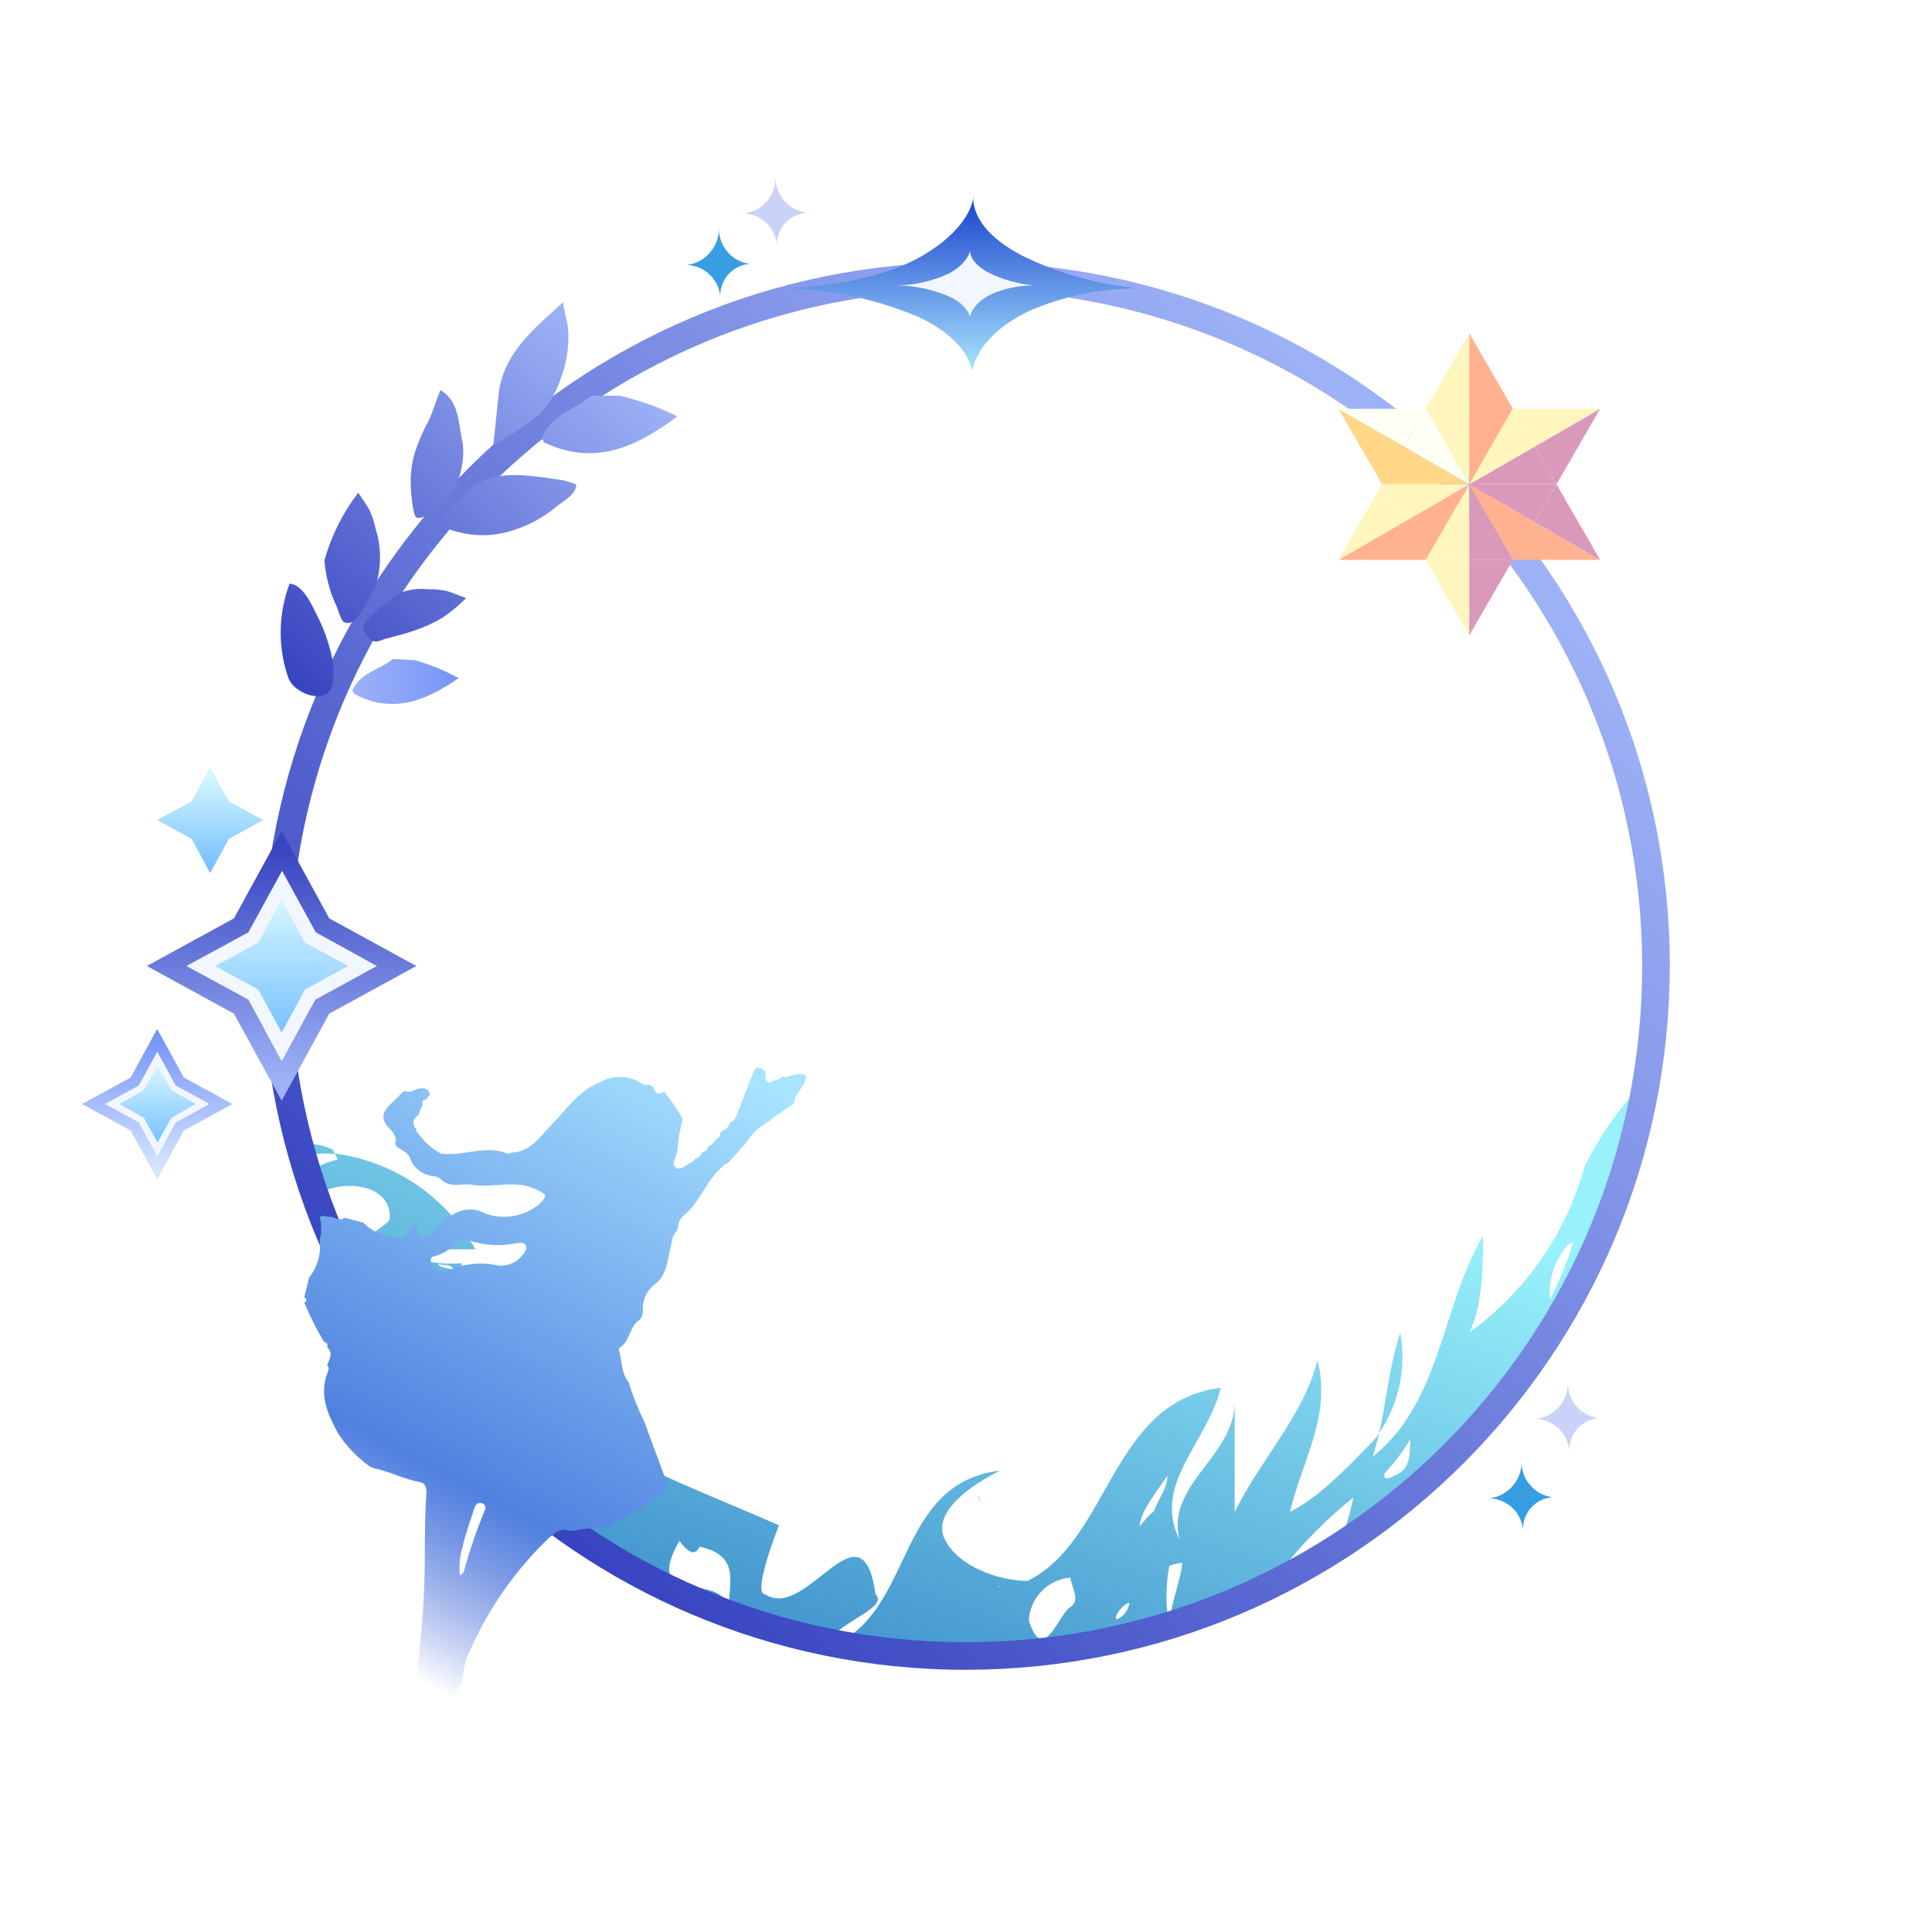
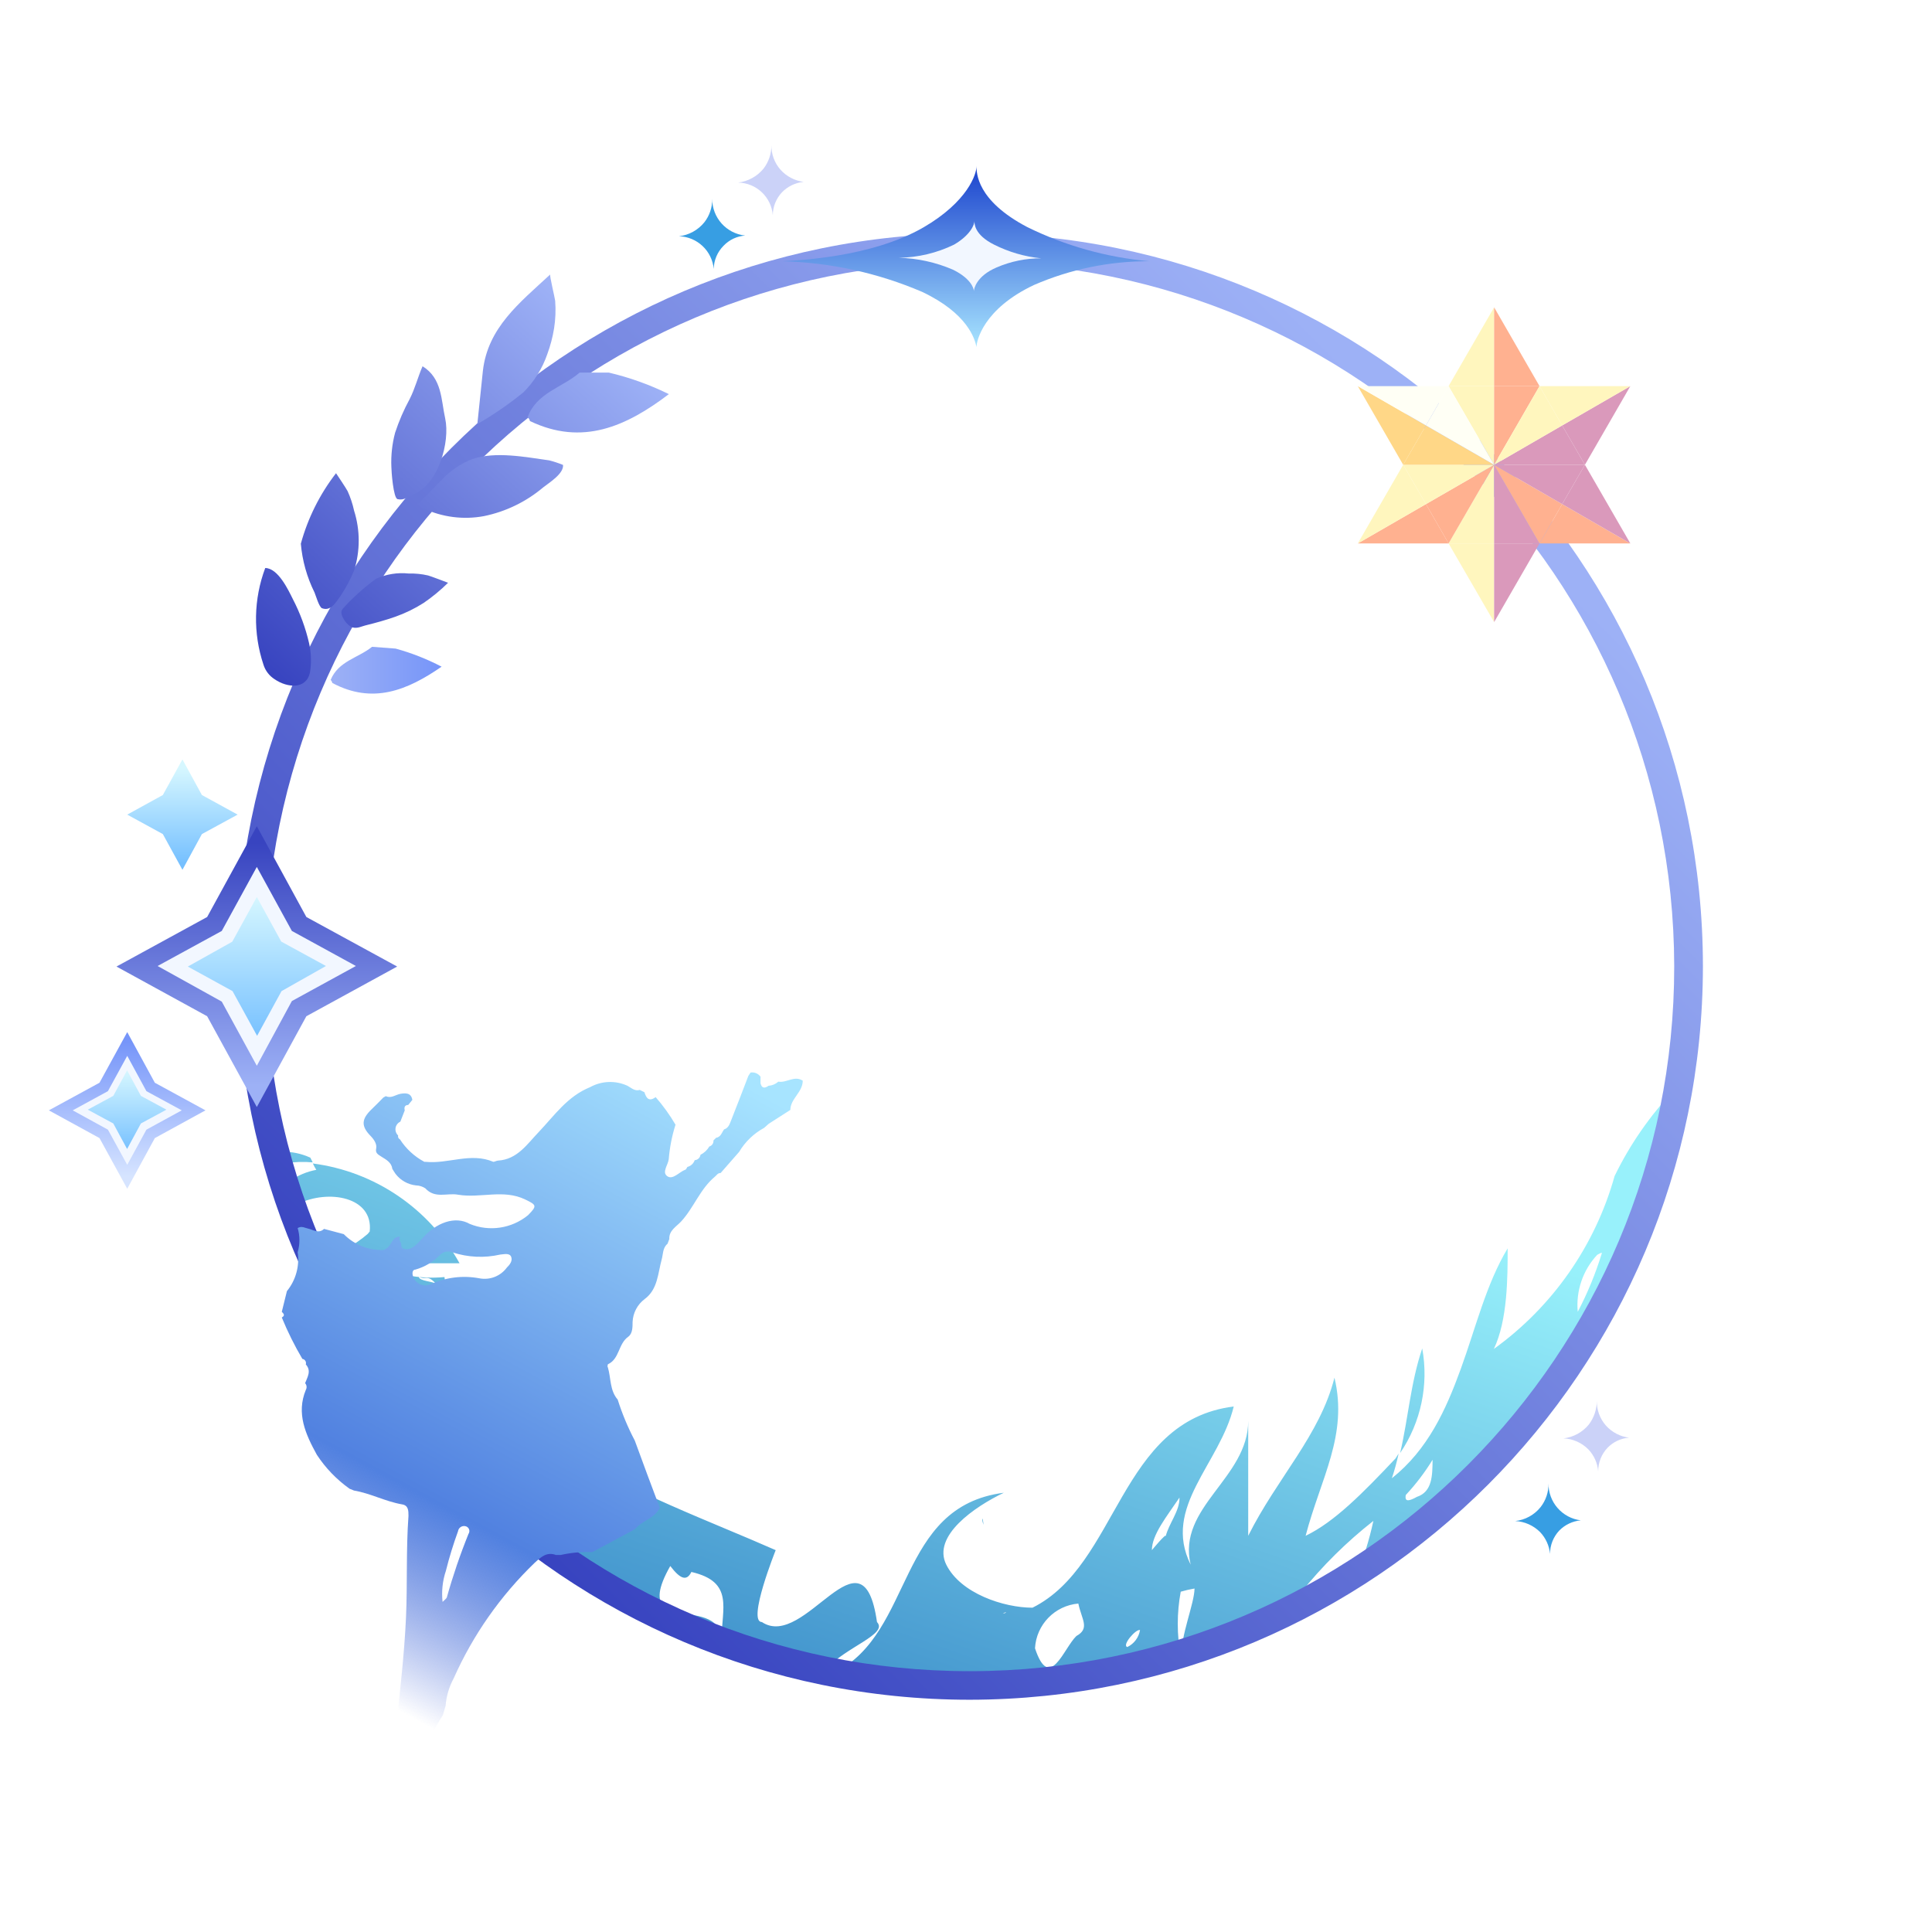
<svg xmlns="http://www.w3.org/2000/svg" xmlns:xlink="http://www.w3.org/1999/xlink" id="图层_1" data-name="图层 1" viewBox="0 0 140 140">
  <defs>
-     <linearGradient id="未命名的渐变_418" data-name="未命名的渐变 418" x1="72.53" y1="77.12" x2="55.28" y2="127.01" gradientUnits="userSpaceOnUse">
+     <linearGradient id="未命名的渐变_418" data-name="未命名的渐变 418" x1="72.91" y1="77.46" x2="54.93" y2="129.43" gradientUnits="userSpaceOnUse">
      <stop offset="0" stop-color="#98f1fb" />
      <stop offset="1" stop-color="#3384c5" />
    </linearGradient>
-     <linearGradient id="未命名的渐变_416" data-name="未命名的渐变 416" x1="104.11" y1="35.89" x2="34.78" y2="105.22" gradientUnits="userSpaceOnUse">
+     <linearGradient id="未命名的渐变_416" data-name="未命名的渐变 416" x1="105.81" y1="34.5" x2="33.58" y2="106.73" gradientUnits="userSpaceOnUse">
      <stop offset="0" stop-color="#9db1f6" />
      <stop offset="1" stop-color="#3844c0" />
    </linearGradient>
-     <linearGradient id="未命名的渐变_431" data-name="未命名的渐变 431" x1="48.3" y1="74.91" x2="24.56" y2="118.64" gradientUnits="userSpaceOnUse">
+     <linearGradient id="未命名的渐变_431" data-name="未命名的渐变 431" x1="47.66" y1="75.16" x2="22.94" y2="120.72" gradientUnits="userSpaceOnUse">
      <stop offset="0" stop-color="#a7e4ff" />
      <stop offset="0.72" stop-color="#5181e0" />
      <stop offset="1" stop-color="#1a42cd" stop-opacity="0" />
    </linearGradient>
-     <linearGradient id="未命名的渐变_417" data-name="未命名的渐变 417" x1="69.73" y1="26.91" x2="69.73" y2="14.25" gradientUnits="userSpaceOnUse">
+     <linearGradient id="未命名的渐变_417" data-name="未命名的渐变 417" x1="69.99" y1="25.15" x2="69.99" y2="11.96" gradientUnits="userSpaceOnUse">
      <stop offset="0" stop-color="#a7e4ff" />
      <stop offset="1" stop-color="#1a42cd" />
    </linearGradient>
-     <linearGradient id="未命名的渐变_416-2" x1="37.39" y1="25.7" x2="14.01" y2="49.08" gradientTransform="translate(5.42 1.43) rotate(-2.53)" xlink:href="#未命名的渐变_416" />
-     <linearGradient id="未命名的渐变_416-3" x1="20.41" y1="78.25" x2="20.41" y2="61.4" xlink:href="#未命名的渐变_416" />
-     <linearGradient id="未命名的渐变_413" data-name="未命名的渐变 413" x1="19.59" y1="-242.17" x2="19.59" y2="-252.28" gradientTransform="translate(40 -177.12) rotate(180)" gradientUnits="userSpaceOnUse">
+     <linearGradient id="未命名的渐变_416-2" x1="36.65" y1="23.85" x2="12.3" y2="48.2" gradientTransform="translate(5.42 1.43) rotate(-2.53)" xlink:href="#未命名的渐变_416" />
+     <linearGradient id="未命名的渐变_416-3" x1="18.61" y1="78.64" x2="18.61" y2="61.09" xlink:href="#未命名的渐变_416" />
+     <linearGradient id="未命名的渐变_413" data-name="未命名的渐变 413" x1="21.39" y1="-242.01" x2="21.39" y2="-252.54" gradientTransform="translate(40 -177.12) rotate(180)" gradientUnits="userSpaceOnUse">
      <stop offset="0" stop-color="#d6f7ff" />
      <stop offset="1" stop-color="#76c0ff" />
    </linearGradient>
-     <linearGradient id="未命名的渐变_415" data-name="未命名的渐变 415" x1="25.52" y1="49.39" x2="33.24" y2="49.39" gradientUnits="userSpaceOnUse">
+     <linearGradient id="未命名的渐变_415" data-name="未命名的渐变 415" x1="23.94" y1="48.57" x2="31.98" y2="48.57" gradientUnits="userSpaceOnUse">
      <stop offset="0" stop-color="#9db1f6" />
      <stop offset="1" stop-color="#7695f9" />
    </linearGradient>
-     <linearGradient id="未命名的渐变_413-2" x1="24.77" y1="-233.31" x2="24.77" y2="-239.93" xlink:href="#未命名的渐变_413" />
-     <linearGradient id="未命名的渐变_414" data-name="未命名的渐变 414" x1="11.4" y1="84.61" x2="11.4" y2="75.21" gradientUnits="userSpaceOnUse">
+     <linearGradient id="未命名的渐变_413-2" x1="26.78" y1="-232.77" x2="26.78" y2="-239.67" xlink:href="#未命名的渐变_413" />
+     <linearGradient id="未命名的渐变_414" data-name="未命名的渐变 414" x1="9.22" y1="85.26" x2="9.22" y2="75.47" gradientUnits="userSpaceOnUse">
      <stop offset="0" stop-color="#d6e4ff" />
      <stop offset="1" stop-color="#7695f9" />
    </linearGradient>
-     <linearGradient id="未命名的渐变_413-3" x1="28.6" y1="-254.36" x2="28.6" y2="-260" xlink:href="#未命名的渐变_413" />
+     <linearGradient id="未命名的渐变_413-3" x1="30.78" y1="-254.71" x2="30.78" y2="-260.58" xlink:href="#未命名的渐变_413" />
  </defs>
-   <path d="M99.94,103.84c.56-2.43.72-4.86,1.53-7.28A9.84,9.84,0,0,1,99.94,103.84ZM52,116.45l.76.3c-.06-1.64-1.83-1.57-3.08-1.86l.32.16C50.76,115,51.37,115.64,52,116.45Zm8,2.43a48.54,48.54,0,0,1-7.2-2.13c0-2.13.89-4-2.1-4.67-.33.66-.77.5-1.47-.42-.9,1.58-.89,2.37-.46,2.8-.78-.33-1.49-.55-.84.13A50.12,50.12,0,0,1,24.78,90.31a8.31,8.31,0,0,0,3.3-1.74l.15-.17c.26-2.42-2.91-3-5-2-.19-.54-.38-1.07-.55-1.62a5,5,0,0,1,1.81-.75,3.49,3.49,0,0,1-.24-.44,13.66,13.66,0,0,1,10.2,6.94h-6a9,9,0,0,0,5,1c1,11,14,15,23,19,0,0-2,5-1,5,3,2,7-7,8,0C64.35,116.44,61.36,117.32,59.94,118.88Zm-27-26.8c-.63-.7-.69-.26-1.21-.51C31.7,91.89,32.74,91.89,32.89,92.08Zm10,18.51c-.74-.91-1-.7-1.19-.14C41.55,110.84,42.51,110.5,42.92,110.59ZM117.49,87c-.8,1.41-1.44,2.62-1.17,2.9a50.06,50.06,0,0,1-19.46,22.52,22.57,22.57,0,0,0,1.21-3.9,31.69,31.69,0,0,0-5,5c.63-.45,1.17-.09,1.7.18a49.53,49.53,0,0,1-10,4.22c-.1-1.36.89-3.63.89-4.69a6,6,0,0,0-.93.23,12.33,12.33,0,0,0,0,4.46,49.85,49.85,0,0,1-21.43,1.56c.64-.71.19-.72-.67-.1-.63-.1-1.25-.21-1.87-.33,5.48-2.8,4.24-11.56,11.71-12.49-2,1-5,3-4,5s4,3,6,3c6-3,6-13,14-14-1,4-5,7-3,11-1-4,4-6,4-10v8c2-4,5-7,6-11,1,4-1,7-2,11,2-1,4-3,6.25-5.38.08-.11.14-.23.22-.34-.13.57-.28,1.14-.47,1.72,2.5-2,3.75-4.75,4.75-7.63s1.75-5.87,3.25-8.37c0,2,0,5-1,7a22.11,22.11,0,0,0,8.35-12,24.11,24.11,0,0,1,4.16-6,10.54,10.54,0,0,1,.88-.77A50,50,0,0,1,117.49,87ZM72.3,115c.26,0,.33-.16,0,0Zm5.25-.68a3.29,3.29,0,0,0-3,3.11c1,3.07,2,0,2.85-.85C78.34,116,77.78,115.41,77.55,114.31Zm4.3,1.84c-.29-.1-1.3,1.06-.89,1.18A1.61,1.61,0,0,0,81.85,116.15Zm2.74-9.22c-.89,1.33-1.94,2.59-2,3.66,0,0,1-1.25,1-1C83.85,108.73,84.61,107.88,84.59,106.93Zm17.6-2.63a14.38,14.38,0,0,1-1.86,2.45c-.1.54.28.4.77.14C102.17,106.53,102.18,105.41,102.19,104.3ZM114,90c-.08,0-.26.13-.32.15a5.13,5.13,0,0,0-1.35,4A23.38,23.38,0,0,0,114,90ZM71,108.82c0-.43-.19-.68,0,0Zm-22.24,5.64a1.91,1.91,0,0,0,.94.43C49.4,114.77,49.05,114.6,48.71,114.46ZM22.15,82.88c.07.27.15.54.23.8a7.89,7.89,0,0,1,1.89-.06l-.17-.33A4.56,4.56,0,0,0,22.15,82.88Z" style="fill: url(#未命名的渐变_418)" />
-   <path d="M70,121a51,51,0,1,1,51-51A51.06,51.06,0,0,1,70,121ZM70,21a49,49,0,1,0,49,49A49.05,49.05,0,0,0,70,21Z" style="fill: url(#未命名的渐变_416)" />
-   <path d="M43.74,110.73l-.05,0,0,0a8.06,8.06,0,0,0-2.13.2l-.33,0c-.65-.25-1,.15-1.48.54a25.58,25.58,0,0,0-5.63,8,4.69,4.69,0,0,0-.57,2l-.19.65c-.64,1-1,2.1-1.76,3L30,124.75c0-.59,0-1.18.05-1.77.25-2.56.57-5.12.68-7.7.1-2.36,0-4.72.17-7.07,0-.37-.05-.74-.46-.81-1.15-.2-2.19-.77-3.33-1l-.31-.13a9.15,9.15,0,0,1-2.28-2.36c-.78-1.43-1.43-2.84-.76-4.51a.43.43,0,0,0-.05-.48c.17-.43.45-.85,0-1.3.06-.21,0-.32-.23-.39a22.73,22.73,0,0,1-1.43-2.83c.24-.13.14-.27,0-.4l.35-1.43a3.54,3.54,0,0,0,.76-2.71,3.09,3.09,0,0,0,0-1.68c.28-.17.52,0,.79,0s.68.36,1,.06l1.37.35a3.69,3.69,0,0,0,2.78,1.11,1,1,0,0,0,.49-.45c.15-.26.3-.49.65-.48-.11.18,0,.32.07.47,0,.32.09.44.46.4s.67-.37.92-.67c1-1.22,2.37-1.65,3.36-1.08a4,4,0,0,0,4-.61c.65-.65.61-.7-.19-1.09-1.52-.74-3.12-.07-4.68-.34-.76-.13-1.59.3-2.27-.44a1.21,1.21,0,0,0-.64-.2A2.09,2.09,0,0,1,30,84.46c-.08-.11-.15-.23-.22-.34-.06-.45-.42-.64-.74-.84s-.44-.28-.38-.59-.14-.6-.39-.86c-.68-.69-.64-1.18.07-1.86l.82-.81.17-.1c.37.18.68-.11,1-.17s.73-.07.82.43l-.29.36c-.23,0-.29.15-.24.36l-.31.79a.6.6,0,0,0-.14,1,.22.22,0,0,0,.12.27A4.52,4.52,0,0,0,32,83.61s.06,0,.09,0c1.57.16,3.14-.67,4.72,0,.08,0,.21-.08.32-.09,1.34-.08,2-1.16,2.82-2,1.11-1.15,2-2.49,3.58-3.12a2.88,2.88,0,0,1,2.6-.1c.27.14.51.39.86.29l.33.16c.12.42.32.68.78.34a12.8,12.8,0,0,1,1.38,2,10.82,10.82,0,0,0-.4,2.33c-.05.4-.49.9-.11,1.18s.84-.29,1.26-.45c.07,0,.1-.13.15-.19a.74.74,0,0,0,.51-.48.41.41,0,0,0,.4-.37,1.37,1.37,0,0,0,.61-.58.41.41,0,0,0,.3-.42l.17-.18c.34-.06.4-.37.56-.59.32-.09.4-.39.5-.65.4-1,.79-2.05,1.19-3.07l.15-.24a.77.77,0,0,1,.7.3v.46c.09.35.29.37.56.17a1.08,1.08,0,0,0,.68-.29c.58.11,1.12-.45,1.7-.06,0,.8-.85,1.24-.86,2l-1.49,1-.33.29A4.51,4.51,0,0,0,54,82.89l-1.29,1.43c-.21,0-.27.16-.4.26-1,.85-1.46,2.15-2.34,3.11-.34.36-.85.62-.83,1.23l-.13.32c-.34.29-.29.72-.4,1.09-.27,1-.26,2.08-1.18,2.75a2.13,2.13,0,0,0-.84,1.6c0,.36,0,.8-.3,1-.71.49-.61,1.55-1.42,2,0,0-.06.16,0,.23.22.74.13,1.59.68,2.23v0l0,0A17.78,17.78,0,0,0,46.68,103c.57,1.57,1.16,3.12,1.73,4.67-.34.74-1.21.89-1.69,1.47l-.2.12ZM34,89.88a.8.8,0,0,0-.87.17,3.77,3.77,0,0,1-1.71,1c-.18,0-.23.21-.19.41a.9.9,0,0,0,1.24.62,5.63,5.63,0,0,1,3.4-.42A1.92,1.92,0,0,0,37.81,91c.19-.19.41-.47.29-.75s-.5-.17-.76-.15A6.35,6.35,0,0,1,34,89.88Zm-.69,24.31c.16-.16.27-.23.3-.31a38.36,38.36,0,0,1,1.51-4.42.35.35,0,0,0-.23-.54c-.27-.06-.43.12-.51.35-.29.92-.64,1.82-.84,2.76A5.2,5.2,0,0,0,33.33,114.19Z" style="fill: url(#未命名的渐变_431)" />
-   <path d="M52.19,21.48a2.5,2.5,0,0,0-.68-1.5,2.58,2.58,0,0,0-1.73-.78,2.63,2.63,0,0,0,1.75-1,2.6,2.6,0,0,0,.56-1.65,2.61,2.61,0,0,0,.64,1.72,2.54,2.54,0,0,0,1.61.85,2.31,2.31,0,0,0-2.15,2.33Z" style="fill: #379ee3" />
-   <path d="M56.3,17.74a2.58,2.58,0,0,0-.67-1.5,2.61,2.61,0,0,0-1.74-.78,2.58,2.58,0,0,0,2.31-2.62,2.64,2.64,0,0,0,.64,1.73,2.59,2.59,0,0,0,1.61.84,2.42,2.42,0,0,0-1.51.71A2.38,2.38,0,0,0,56.3,17.74Z" style="fill: #cbd2f8" />
-   <path d="M110.36,110.85a2.5,2.5,0,0,0-.68-1.5,2.58,2.58,0,0,0-1.73-.78,2.63,2.63,0,0,0,1.75-1,2.6,2.6,0,0,0,.56-1.65,2.5,2.5,0,0,0,.64,1.72,2.55,2.55,0,0,0,1.6.85,2.31,2.31,0,0,0-2.14,2.33Z" style="fill: #379ee3" />
-   <path d="M113.71,105.1a2.5,2.5,0,0,0-.68-1.5,2.58,2.58,0,0,0-1.73-.78,2.6,2.6,0,0,0,2.31-2.62,2.56,2.56,0,0,0,2.25,2.57,2.31,2.31,0,0,0-2.15,2.33Z" style="fill: #cbd2f8" />
-   <path d="M70.47,26.91c-.11-.56-.62-2.35-3.79-3.89A26.49,26.49,0,0,0,57,20.89c1-.05,6.19-.24,9.84-2.36,3.06-1.78,3.7-3.72,3.68-4.28,0,.49,0,2.41,3.52,4.26a23.91,23.91,0,0,0,8.52,2.38,20.06,20.06,0,0,0-8,1.65C71,24.25,70.47,26.48,70.47,26.91Z" style="fill: url(#未命名的渐变_417)" />
-   <path d="M35.75,32.26c.13-1.22.25-2.45.38-3.68.34-3,2.55-4.74,4.68-6.69-.05.06.33,1.63.35,1.83a8.47,8.47,0,0,1-.07,2,9.28,9.28,0,0,1-.48,1.79A6.65,6.65,0,0,1,39,30.11,23.23,23.23,0,0,1,35.75,32.26ZM24.42,44c.09.21.3,1,.52,1.09.61.24,1-.38,1.28-.83a10.82,10.82,0,0,0,1-1.79,6.91,6.91,0,0,0,0-4.15,6.66,6.66,0,0,0-.45-1.37c-.06-.13-.81-1.26-.81-1.25a14.42,14.42,0,0,0-2.45,4.91A9.54,9.54,0,0,0,24.42,44Zm6.9-6.85c1.7-.68,2.52-3.62,2.17-5.25-.29-1.31-.21-2.8-1.57-3.64-.33.75-.52,1.54-.89,2.28a13.58,13.58,0,0,0-1,2.35,7.57,7.57,0,0,0-.26,2.37c0,.29.14,2.18.43,2.25C30.63,37.6,31,37.28,31.32,37.13ZM21.65,50c.88.6,2.2.73,2.46-.45a5.39,5.39,0,0,0-.07-2,12.22,12.22,0,0,0-1.13-3.08c-.3-.62-1-2.16-1.93-2.17A10.07,10.07,0,0,0,20.85,49,1.87,1.87,0,0,0,21.65,50ZM28,46.27c.71-.18,1.41-.36,2.09-.6a11,11,0,0,0,2-.92,13.08,13.08,0,0,0,1.69-1.41s-1.25-.48-1.38-.51A5.65,5.65,0,0,0,31,42.7a4.27,4.27,0,0,0-2.26.37,14.43,14.43,0,0,0-2.23,2,.78.78,0,0,0-.16.2c-.16.36.39,1.09.73,1.19S27.71,46.33,28,46.27Zm14.86-17.6c-1.2,1-3,1.4-3.62,3.12a.39.39,0,0,1,.17.26c3.66,1.75,6.7.36,9.67-1.88a19.61,19.61,0,0,0-4.14-1.49Zm-6.61,10a9.28,9.28,0,0,0,4.12-2c.44-.34,1.44-.91,1.38-1.56h0a6,6,0,0,0-1-.32c-1.66-.23-3.74-.64-5.37-.09a5.83,5.83,0,0,0-2.12,1.44c-.14.13-1.68,1.73-1.68,1.72a2,2,0,0,0,.42.26A7,7,0,0,0,36.21,38.67Z" style="fill: url(#未命名的渐变_416-2)" />
-   <polygon points="23.86 66.55 30.17 70 23.86 73.45 20.41 79.76 16.95 73.45 10.64 70 16.95 66.55 20.41 60.24 23.86 66.55" style="fill: url(#未命名的渐变_416-3)" />
+   <path d="M101.46,105.29c.59-2.53.75-5.05,1.6-7.58A10.22,10.22,0,0,1,101.46,105.29Zm-50,13.14.79.32c-.06-1.71-1.9-1.63-3.21-1.94l.34.17C50.23,116.92,50.87,117.59,51.49,118.43ZM59.8,121a52.41,52.41,0,0,1-7.51-2.22c0-2.22.93-4.15-2.19-4.87-.34.69-.8.52-1.53-.43-.93,1.64-.93,2.46-.48,2.91-.81-.35-1.55-.57-.88.14a52.24,52.24,0,0,1-24-25.29,8.86,8.86,0,0,0,3.43-1.82l.15-.18c.28-2.52-3-3.08-5.19-2-.19-.56-.39-1.12-.56-1.69a5,5,0,0,1,1.88-.78,3.82,3.82,0,0,1-.25-.46,14.25,14.25,0,0,1,10.63,7.23H27a9.39,9.39,0,0,0,5.21,1c1,11.46,14.58,15.63,24,19.79,0,0-2.09,5.21-1,5.21,3.13,2.09,7.3-7.29,8.34,0C64.39,118.42,61.27,119.34,59.8,121ZM31.61,93.05c-.65-.74-.72-.27-1.26-.53C30.37,92.85,31.46,92.85,31.61,93.05Zm10.45,19.28c-.77-1-1.07-.73-1.24-.15C40.63,112.59,41.64,112.24,42.06,112.33ZM119.74,87.8c-.82,1.46-1.49,2.72-1.21,3a52.26,52.26,0,0,1-20.27,23.47,24.22,24.22,0,0,0,1.26-4.06,32.18,32.18,0,0,0-5.22,5.16c.66-.47,1.22-.09,1.77.19A51.73,51.73,0,0,1,85.63,120c-.1-1.42.92-3.79.93-4.89a8.93,8.93,0,0,0-1,.23,12.74,12.74,0,0,0,0,4.66,52.06,52.06,0,0,1-22.32,1.62c.66-.74.19-.74-.71-.1-.65-.1-1.3-.22-2-.35,5.72-2.91,4.43-12,12.21-13-2.09,1-5.21,3.12-4.17,5.21s4.17,3.12,6.25,3.12c6.25-3.12,6.25-13.54,14.58-14.58-1,4.16-5.2,7.29-3.12,11.46-1-4.17,4.17-6.26,4.17-10.42v8.33c2.08-4.17,5.2-7.29,6.25-11.46,1,4.17-1,7.29-2.09,11.46,2.09-1,4.17-3.12,6.51-5.6l.23-.36a16.38,16.38,0,0,1-.49,1.79c2.61-2.08,3.91-4.94,5-7.94s1.83-6.12,3.39-8.72c0,2.08,0,5.2-1,7.29A23.1,23.1,0,0,0,117,85.22,24.71,24.71,0,0,1,121.31,79a9.83,9.83,0,0,1,.91-.8A51.65,51.65,0,0,1,119.74,87.8ZM72.67,116.91c.27,0,.34-.16,0,0Zm5.47-.71A3.44,3.44,0,0,0,75,119.44c1.06,3.2,2.07,0,3-.89C79,118,78.38,117.35,78.14,116.2Zm4.47,1.92c-.29-.1-1.34,1.11-.92,1.23A1.66,1.66,0,0,0,82.61,118.12Zm2.86-9.6c-.93,1.38-2,2.69-2,3.81,0,0,1.08-1.31,1-1C84.7,110.39,85.49,109.5,85.47,108.52Zm18.34-2.74a15.83,15.83,0,0,1-1.94,2.55c-.11.56.29.42.8.14C103.79,108.1,103.8,106.93,103.81,105.78Zm12.26-15c-.08,0-.28.13-.33.15a5.32,5.32,0,0,0-1.41,4.13A24.87,24.87,0,0,0,116.07,90.83ZM71.26,110.49c0-.45-.2-.71,0,0Zm-23.17,5.87a2.08,2.08,0,0,0,1,.45C48.81,116.68,48.45,116.51,48.09,116.36ZM20.42,83.46l.24.84a8,8,0,0,1,2-.07c-.05-.09-.1-.2-.17-.34A4.68,4.68,0,0,0,20.42,83.46Z" style="fill: url(#未命名的渐变_418)" />
+   <path d="M70.27,123.17A53.13,53.13,0,1,1,123.4,70,53.19,53.19,0,0,1,70.27,123.17ZM70.27,19A51.05,51.05,0,1,0,121.32,70,51.11,51.11,0,0,0,70.27,19Z" style="fill: url(#未命名的渐变_416)" />
+   <path d="M42.92,112.47h-.06l0,0a8.79,8.79,0,0,0-2.23.21l-.34,0c-.68-.25-1.1.16-1.55.57a26.67,26.67,0,0,0-5.86,8.36,5,5,0,0,0-.59,2l-.2.68c-.67,1-1.08,2.18-1.83,3.16l-1.6-.4c0-.61,0-1.23.05-1.84.27-2.67.59-5.33.71-8,.11-2.45,0-4.91.18-7.36,0-.38,0-.77-.48-.84-1.2-.21-2.28-.8-3.47-1l-.32-.13a9.25,9.25,0,0,1-2.37-2.46c-.82-1.49-1.5-3-.8-4.7a.42.42,0,0,0-.05-.49c.17-.45.47-.89.05-1.36a.31.31,0,0,0-.25-.4,23.42,23.42,0,0,1-1.49-3c.25-.14.15-.27,0-.41l.37-1.5a3.63,3.63,0,0,0,.78-2.82,3.07,3.07,0,0,0,0-1.75c.29-.18.55,0,.83.06s.7.37,1.08,0l1.43.38a3.86,3.86,0,0,0,2.9,1.15,1.06,1.06,0,0,0,.51-.47c.15-.27.31-.51.67-.5-.11.19,0,.33.08.49,0,.34.1.45.47.42s.7-.39,1-.71c1.07-1.26,2.47-1.71,3.5-1.12a4.17,4.17,0,0,0,4.22-.63c.67-.68.63-.74-.2-1.14-1.58-.77-3.25-.07-4.88-.35-.79-.14-1.66.31-2.36-.46a1.27,1.27,0,0,0-.67-.21,2.16,2.16,0,0,1-1.49-.84c-.08-.12-.16-.24-.23-.36-.06-.46-.43-.66-.77-.87s-.46-.3-.4-.61-.14-.63-.4-.9c-.71-.72-.67-1.23.07-1.94.29-.28.57-.56.85-.85l.18-.1c.39.19.71-.11,1.07-.17s.76-.08.85.44l-.3.37c-.24,0-.31.16-.25.39l-.32.82a.61.61,0,0,0-.16,1,.24.24,0,0,0,.13.28,4.78,4.78,0,0,0,1.77,1.63s.06,0,.09,0c1.63.17,3.27-.7,4.91,0,.09,0,.22-.08.34-.09,1.4-.08,2.12-1.21,2.94-2.06,1.15-1.21,2.08-2.59,3.73-3.26a3,3,0,0,1,2.71-.1c.28.15.53.41.89.3l.34.17c.13.44.34.7.81.35a13.18,13.18,0,0,1,1.44,2A11.23,11.23,0,0,0,48.46,84c-.05.42-.51.94-.11,1.23s.86-.3,1.31-.47c.06,0,.1-.13.15-.2a.75.75,0,0,0,.53-.49.45.45,0,0,0,.42-.39,1.54,1.54,0,0,0,.64-.6.42.42,0,0,0,.3-.44l.19-.19c.35-.06.41-.38.58-.61.33-.1.41-.41.52-.68.42-1.06.83-2.13,1.24-3.2l.16-.24a.75.75,0,0,1,.72.3v.48c.09.37.3.38.58.18a1.17,1.17,0,0,0,.71-.3c.6.11,1.16-.47,1.77-.07,0,.84-.89,1.3-.9,2.12l-1.56,1-.34.3a4.73,4.73,0,0,0-1.81,1.74L52.22,85c-.22,0-.28.16-.42.27-1.07.89-1.52,2.24-2.44,3.24-.35.38-.89.65-.86,1.28l-.13.34c-.36.3-.31.74-.42,1.13-.28,1-.28,2.17-1.23,2.87a2.2,2.2,0,0,0-.88,1.66c0,.38,0,.84-.31,1.07-.74.52-.63,1.62-1.48,2,0,0-.06.16,0,.23.23.78.13,1.66.71,2.33v0l0,0A18,18,0,0,0,46,104.39c.59,1.63,1.2,3.25,1.81,4.87-.37.77-1.27.92-1.77,1.52l-.21.13ZM32.79,90.75a.83.83,0,0,0-.9.18A4,4,0,0,1,30.1,92c-.19,0-.24.21-.19.42a.94.94,0,0,0,1.28.65,5.87,5.87,0,0,1,3.54-.44,2,2,0,0,0,2-.78c.21-.2.43-.49.31-.78s-.52-.18-.79-.16A6.46,6.46,0,0,1,32.79,90.75Zm-.72,25.33c.17-.17.28-.24.31-.33a43.72,43.72,0,0,1,1.57-4.6.36.36,0,0,0-.24-.56.44.44,0,0,0-.52.37,28.79,28.79,0,0,0-.88,2.87A5.28,5.28,0,0,0,32.07,116.08Z" style="fill: url(#未命名的渐变_431)" />
+   <path d="M51.72,19.49a2.61,2.61,0,0,0-2.52-2.37,2.77,2.77,0,0,0,1.83-1,2.68,2.68,0,0,0,.58-1.72A2.67,2.67,0,0,0,54,17.07a2.4,2.4,0,0,0-1.57.74A2.44,2.44,0,0,0,51.72,19.49Z" style="fill: #379ee3" />
+   <path d="M56,15.6a2.57,2.57,0,0,0-2.51-2.37,2.82,2.82,0,0,0,1.83-1,2.76,2.76,0,0,0,.58-1.73,2.63,2.63,0,0,0,.66,1.8,2.71,2.71,0,0,0,1.68.88,2.53,2.53,0,0,0-1.57.75A2.44,2.44,0,0,0,56,15.6Z" style="fill: #cbd2f8" />
+   <path d="M112.32,112.6a2.65,2.65,0,0,0-.71-1.57,2.74,2.74,0,0,0-1.81-.81,2.74,2.74,0,0,0,1.83-1,2.7,2.7,0,0,0,.58-1.73,2.67,2.67,0,0,0,2.34,2.68,2.51,2.51,0,0,0-1.56.74A2.47,2.47,0,0,0,112.32,112.6Z" style="fill: #379ee3" />
+   <path d="M115.81,106.61a2.62,2.62,0,0,0-.7-1.57,2.69,2.69,0,0,0-1.81-.81,2.79,2.79,0,0,0,1.83-1,2.83,2.83,0,0,0,.58-1.73,2.65,2.65,0,0,0,.66,1.8,2.71,2.71,0,0,0,1.68.88,2.42,2.42,0,0,0-1.57.74A2.47,2.47,0,0,0,115.81,106.61Z" style="fill: #cbd2f8" />
+   <path d="M70.76,25.15c-.11-.58-.64-2.44-3.94-4a27.59,27.59,0,0,0-10.14-2.22c1-.06,6.44-.25,10.25-2.46,3.18-1.85,3.86-3.87,3.83-4.46,0,.51,0,2.51,3.67,4.44a25,25,0,0,0,8.87,2.48,20.81,20.81,0,0,0-8.37,1.72C71.26,22.38,70.76,24.7,70.76,25.15Z" style="fill: url(#未命名的渐变_417)" />
+   <path d="M34.59,30.73c.14-1.28.26-2.56.4-3.84.35-3.14,2.65-4.94,4.88-7-.06.06.34,1.7.36,1.91a8.61,8.61,0,0,1-.08,2,10,10,0,0,1-.49,1.86,7.24,7.24,0,0,1-1.73,2.77A25.28,25.28,0,0,1,34.59,30.73Zm-11.8,12.2c.1.23.31,1,.53,1.14.65.25,1-.4,1.34-.86a10.66,10.66,0,0,0,1-1.87,7.19,7.19,0,0,0,0-4.33,7.17,7.17,0,0,0-.47-1.42c-.06-.13-.84-1.31-.84-1.3A14.69,14.69,0,0,0,21.8,39.4,9.85,9.85,0,0,0,22.79,42.93ZM30,35.8c1.76-.71,2.63-3.77,2.26-5.48-.3-1.35-.22-2.9-1.64-3.78-.34.78-.54,1.6-.93,2.37a14.74,14.74,0,0,0-1.06,2.45,8.26,8.26,0,0,0-.27,2.47c0,.3.14,2.27.45,2.34C29.26,36.28,29.59,36,30,35.8ZM19.9,49.22c.92.63,2.29.75,2.56-.48a5.61,5.61,0,0,0-.06-2.12,13.44,13.44,0,0,0-1.18-3.21c-.32-.64-1.06-2.24-2-2.25a10.48,10.48,0,0,0-.13,7A1.93,1.93,0,0,0,19.9,49.22Zm6.58-3.9c.73-.18,1.46-.38,2.17-.63a10.09,10.09,0,0,0,2.05-1,12.87,12.87,0,0,0,1.77-1.46s-1.31-.5-1.45-.53a5.5,5.5,0,0,0-1.4-.14,4.56,4.56,0,0,0-2.37.38,15.69,15.69,0,0,0-2.32,2.07.83.83,0,0,0-.16.21c-.17.37.4,1.13.76,1.24S26.22,45.38,26.48,45.32ZM42,27c-1.25,1.09-3.12,1.45-3.77,3.24a.44.44,0,0,1,.17.27c3.81,1.83,7,.38,10.07-1.95A20.49,20.49,0,0,0,44.12,27ZM35.07,37.4a9.67,9.67,0,0,0,4.29-2.08c.46-.36,1.5-1,1.44-1.63h0a7.81,7.81,0,0,0-1-.33c-1.73-.24-3.89-.67-5.59-.09A6.07,6.07,0,0,0,32,34.78c-.14.14-1.75,1.8-1.76,1.79a2.47,2.47,0,0,0,.44.27A7.23,7.23,0,0,0,35.07,37.4Z" style="fill: url(#未命名的渐变_416-2)" />
+   <polygon points="22.2 66.45 28.78 70.04 22.2 73.64 18.61 80.22 15.01 73.64 8.44 70.04 15.01 66.45 18.61 59.87 22.2 66.45" style="fill: url(#未命名的渐变_416-3)" />
  <g>
-     <polygon points="18.34 72.07 14.55 70 18.34 67.93 20.41 64.14 22.48 67.93 26.27 70 22.48 72.07 20.41 75.86 18.34 72.07" style="fill: url(#未命名的渐变_413)" />
-     <path d="M20.41,76.9,18,72.44,13.51,70,18,67.56l2.44-4.46,2.44,4.46L27.31,70l-4.46,2.44ZM15.59,70l3.12,1.7,1.7,3.12,1.7-3.12L25.22,70l-3.11-1.7-1.7-3.11-1.7,3.11Z" style="fill: #f2f7ff" />
+     <polygon points="16.45 72.2 12.51 70.04 16.45 67.89 18.61 63.94 20.77 67.89 24.71 70.04 20.77 72.2 18.61 76.14 16.45 72.2" style="fill: url(#未命名的渐变_413)" />
+     <path d="M18.61,77.23l-2.54-4.65L11.42,70l4.65-2.54,2.54-4.64,2.54,4.64L25.79,70l-4.64,2.54Zm-5-7.19,3.24,1.78,1.78,3.24,1.77-3.24L23.62,70l-3.24-1.77L18.61,65l-1.78,3.24Z" style="fill: #f2f7ff" />
  </g>
-   <path d="M30.07,47.84a15.57,15.57,0,0,1,3.17,1.3c-2.39,1.65-4.81,2.63-7.6,1.13a.33.33,0,0,0-.12-.21c.55-1.31,2-1.52,2.93-2.3Z" style="fill: url(#未命名的渐变_415)" />
-   <polygon points="13.88 60.78 11.39 59.43 13.88 58.07 15.23 55.59 16.59 58.07 19.07 59.43 16.59 60.78 15.23 63.27 13.88 60.78" style="fill: url(#未命名的渐变_413-2)" />
-   <polygon points="13.32 78.08 16.84 80 13.32 81.93 11.39 85.45 9.47 81.93 5.95 80 9.47 78.08 11.39 74.56 13.32 78.08" style="fill: url(#未命名的渐变_414)" />
+   <path d="M28.67,47A16.74,16.74,0,0,1,32,48.31c-2.49,1.72-5,2.74-7.92,1.18a.43.43,0,0,0-.12-.22c.56-1.37,2-1.59,3-2.4Z" style="fill: url(#未命名的渐变_415)" />
+   <polygon points="11.8 60.44 9.22 59.03 11.8 57.61 13.22 55.03 14.63 57.61 17.22 59.03 14.63 60.44 13.22 63.03 11.8 60.44" style="fill: url(#未命名的渐变_413-2)" />
+   <polygon points="11.22 78.46 14.89 80.46 11.22 82.47 9.22 86.14 7.21 82.47 3.54 80.46 7.21 78.46 9.22 74.79 11.22 78.46" style="fill: url(#未命名的渐变_414)" />
  <g>
-     <polygon points="10.24 81.16 8.13 80 10.24 78.85 11.39 76.73 12.55 78.85 14.66 80 12.55 81.16 11.39 83.27 10.24 81.16" style="fill: url(#未命名的渐变_413-3)" />
-     <path d="M11.4,83.79l-1.34-2.45L7.61,80l2.45-1.34,1.34-2.45,1.33,2.45L15.18,80l-2.45,1.34ZM8.65,80l1.77,1,1,1.78,1-1.78,1.77-1-1.77-1-1-1.77-1,1.77Z" style="fill: #f2f7ff" />
+     <polygon points="8.02 81.67 5.81 80.46 8.02 79.26 9.22 77.06 10.42 79.26 12.62 80.46 10.42 81.67 9.22 83.87 8.02 81.67" style="fill: url(#未命名的渐变_413-3)" />
+     <path d="M9.22,84.41l-1.4-2.55-2.55-1.4,2.55-1.39,1.4-2.56,1.39,2.56,2.56,1.39-2.56,1.4Zm-2.86-4,1.85,1,1,1.85,1-1.85,1.85-1-1.85-1-1-1.85-1,1.85Z" style="fill: #f2f7ff" />
  </g>
-   <path d="M70.29,23c-.05-.22-.24-.9-1.47-1.5a10.12,10.12,0,0,0-3.75-.82,9,9,0,0,0,3.79-.91c1.18-.69,1.43-1.44,1.43-1.66,0,.19,0,.93,1.35,1.65a9.39,9.39,0,0,0,3.29.92,7.67,7.67,0,0,0-3.1.64C70.47,22,70.28,22.86,70.29,23Z" style="fill: #f2f7ff" />
+   <path d="M70.57,21.1c0-.23-.25-.94-1.52-1.56a10.61,10.61,0,0,0-3.92-.86,9.49,9.49,0,0,0,4-.95c1.23-.72,1.49-1.49,1.48-1.72,0,.2,0,1,1.41,1.71a9.76,9.76,0,0,0,3.43,1,8.05,8.05,0,0,0-3.23.66C70.76,20,70.57,20.93,70.57,21.1Z" style="fill: #f2f7ff" />
  <g>
-     <polygon points="103.31 40.57 106.47 46.04 106.47 40.57 103.31 40.57" style="fill: #fff6be" />
-     <polygon points="106.47 35.09 106.47 35.09 106.47 35.09 103.31 40.57 106.47 40.57 106.47 35.09" style="fill: #fff6be" />
-     <polygon points="106.47 46.04 109.63 40.57 106.47 40.57 106.47 46.04" style="fill: #da99bb" />
-     <polygon points="106.47 40.57 109.63 40.57 106.47 35.09 106.47 40.57" style="fill: #da99bb" />
-     <polygon points="106.47 35.09 106.47 35.09 106.47 35.09 106.47 35.09" style="fill: #ffd787" />
-     <polygon points="106.47 35.09 106.47 35.09 106.47 35.09 106.47 35.09" style="fill: #ffd787" />
-     <polygon points="106.47 24.15 103.31 29.62 106.47 29.62 106.47 24.15" style="fill: #fff6be" />
-     <polygon points="106.47 35.09 106.47 35.09 106.47 29.62 103.31 29.62 106.47 35.09 106.47 35.09" style="fill: #fff6be" />
-     <polygon points="109.63 29.62 106.47 24.15 106.47 29.62 109.63 29.62" style="fill: #ffb190" />
-     <polygon points="106.47 35.09 109.63 29.62 106.47 29.62 106.47 35.09" style="fill: #ffb190" />
-     <polygon points="96.99 40.57 103.31 40.57 101.73 37.83 96.99 40.57" style="fill: #ffb190" />
-     <polygon points="106.47 35.09 101.73 37.83 103.31 40.57 106.47 35.09 106.47 35.09" style="fill: #ffb190" />
-     <polygon points="111.21 37.83 109.63 40.57 115.95 40.57 111.21 37.83" style="fill: #ffb190" />
-     <polygon points="106.47 35.09 106.47 35.09 109.63 40.57 111.21 37.83 106.47 35.09" style="fill: #ffb190" />
-     <polygon points="106.47 35.09 106.47 35.09 106.47 35.09 106.47 35.09" style="fill: #ffd787" />
-     <polygon points="111.21 37.83 115.95 40.57 112.79 35.09 112.79 35.09 111.21 37.83" style="fill: #da99bb" />
-     <polygon points="106.47 35.09 111.21 37.83 112.79 35.09 106.47 35.09" style="fill: #da99bb" />
-     <polygon points="112.79 35.09 112.79 35.09 112.79 35.09 112.79 35.09" style="fill: #ffd787" />
-     <polygon points="112.79 35.09 115.95 29.62 111.21 32.36 112.79 35.09" style="fill: #da99bb" />
-     <polygon points="106.47 35.09 106.47 35.09 112.79 35.09 112.79 35.09 111.21 32.36 106.47 35.09" style="fill: #da99bb" />
-     <polygon points="96.99 40.57 101.73 37.83 100.15 35.09 96.99 40.57" style="fill: #fff6be" />
-     <polygon points="101.73 37.83 106.47 35.09 100.15 35.09 101.73 37.83" style="fill: #fff6be" />
-     <polygon points="96.99 29.62 100.15 35.09 101.73 32.36 96.99 29.62" style="fill: #ffd787" />
-     <polygon points="106.47 35.09 101.73 32.36 100.15 35.09 100.15 35.09 106.47 35.09 106.47 35.09 106.47 35.09" style="fill: #ffd787" />
-     <polygon points="101.73 32.36 103.31 29.62 96.99 29.62 101.73 32.36" style="fill: #fffff5" />
-     <polygon points="106.47 35.09 103.31 29.62 101.73 32.36 106.47 35.09" style="fill: #fffff5" />
-     <polygon points="115.95 29.62 109.63 29.62 111.21 32.36 115.95 29.62" style="fill: #fff6be" />
-     <polygon points="106.47 35.09 111.21 32.36 109.63 29.62 106.47 35.09 106.47 35.09" style="fill: #fff6be" />
+     <polygon points="104.97 39.38 108.27 45.08 108.27 39.38 104.97 39.38" style="fill: #fff6be" />
+     <polygon points="108.27 33.68 108.27 33.68 108.27 33.68 104.97 39.38 108.27 39.38 108.27 33.68" style="fill: #fff6be" />
+     <polygon points="108.27 45.08 111.56 39.38 108.27 39.38 108.27 45.08" style="fill: #da99bb" />
+     <polygon points="108.27 39.38 111.56 39.38 108.27 33.68 108.27 39.38" style="fill: #da99bb" />
+     <polygon points="108.27 33.68 108.27 33.68 108.27 33.68 108.27 33.68" style="fill: #ffd787" />
+     <polygon points="108.27 33.68 108.27 33.68 108.27 33.68 108.27 33.68" style="fill: #ffd787" />
+     <polygon points="108.27 22.27 104.97 27.98 108.27 27.98 108.27 22.27" style="fill: #fff6be" />
+     <polygon points="108.27 33.68 108.27 33.68 108.27 27.98 104.97 27.98 108.27 33.68 108.27 33.68" style="fill: #fff6be" />
+     <polygon points="111.56 27.98 108.27 22.27 108.27 27.98 111.56 27.98" style="fill: #ffb190" />
+     <polygon points="108.27 33.68 111.56 27.98 108.27 27.98 108.27 33.68" style="fill: #ffb190" />
+     <polygon points="98.39 39.38 104.97 39.38 103.33 36.53 98.39 39.38" style="fill: #ffb190" />
+     <polygon points="108.27 33.68 103.33 36.53 104.97 39.38 108.27 33.68 108.27 33.68" style="fill: #ffb190" />
+     <polygon points="113.2 36.53 111.56 39.38 118.14 39.38 113.2 36.53" style="fill: #ffb190" />
+     <polygon points="108.27 33.68 108.27 33.68 111.56 39.38 113.2 36.53 108.27 33.68" style="fill: #ffb190" />
+     <polygon points="108.27 33.68 108.27 33.68 108.27 33.68 108.27 33.68" style="fill: #ffd787" />
+     <polygon points="113.2 36.53 118.14 39.38 114.85 33.68 114.85 33.68 113.2 36.53" style="fill: #da99bb" />
+     <polygon points="108.27 33.68 113.2 36.53 114.85 33.68 108.27 33.68" style="fill: #da99bb" />
+     <polygon points="114.85 33.68 114.85 33.68 114.85 33.68 114.85 33.68" style="fill: #ffd787" />
+     <polygon points="114.85 33.68 118.14 27.98 113.2 30.83 114.85 33.68" style="fill: #da99bb" />
+     <polygon points="108.27 33.68 108.27 33.68 114.85 33.68 114.85 33.68 113.2 30.83 108.27 33.68" style="fill: #da99bb" />
+     <polygon points="98.39 39.38 103.33 36.53 101.68 33.68 98.39 39.38" style="fill: #fff6be" />
+     <polygon points="103.33 36.53 108.27 33.68 101.68 33.68 103.33 36.53" style="fill: #fff6be" />
+     <polygon points="98.39 27.98 101.68 33.68 103.33 30.83 98.39 27.98" style="fill: #ffd787" />
+     <polygon points="108.27 33.68 103.33 30.83 101.68 33.68 101.68 33.68 108.27 33.68 108.27 33.68 108.27 33.68" style="fill: #ffd787" />
+     <polygon points="103.33 30.83 104.97 27.98 98.39 27.98 103.33 30.83" style="fill: #fffff5" />
+     <polygon points="108.27 33.68 104.97 27.98 103.33 30.83 108.27 33.68" style="fill: #fffff5" />
+     <polygon points="118.14 27.98 111.56 27.98 113.2 30.83 118.14 27.98" style="fill: #fff6be" />
+     <polygon points="108.27 33.68 113.2 30.83 111.56 27.98 108.27 33.68 108.27 33.68" style="fill: #fff6be" />
  </g>
</svg>
